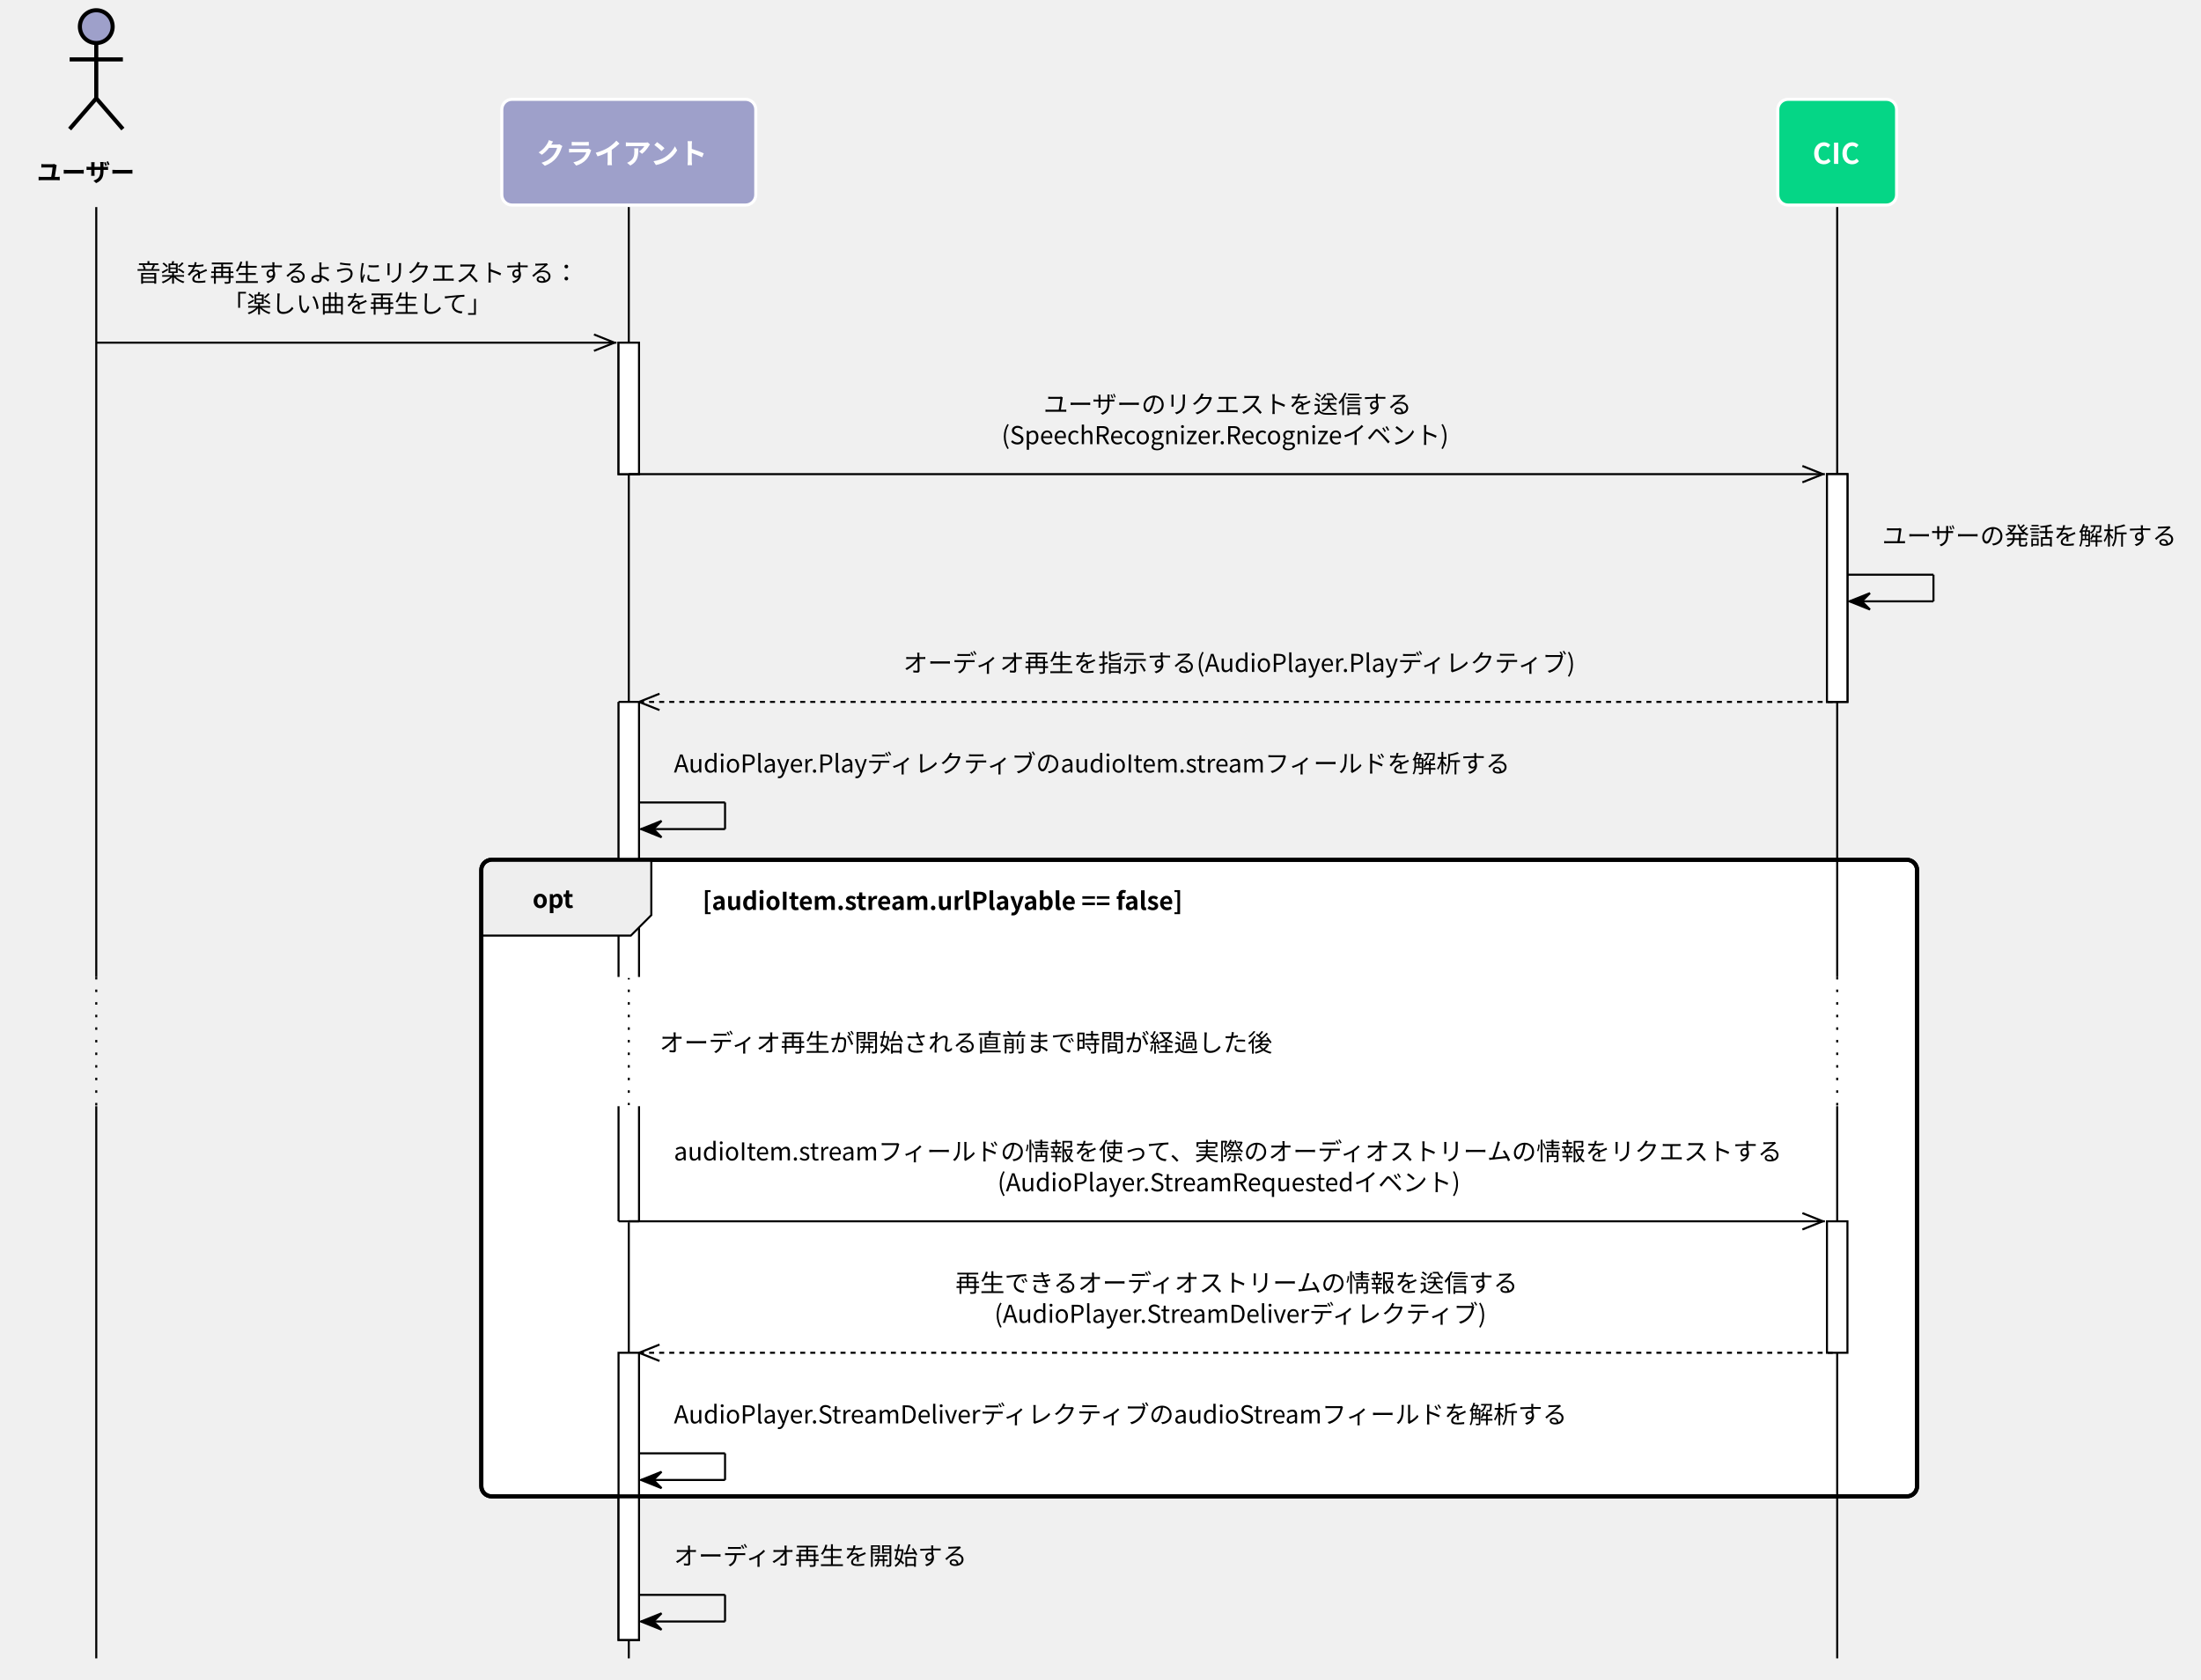
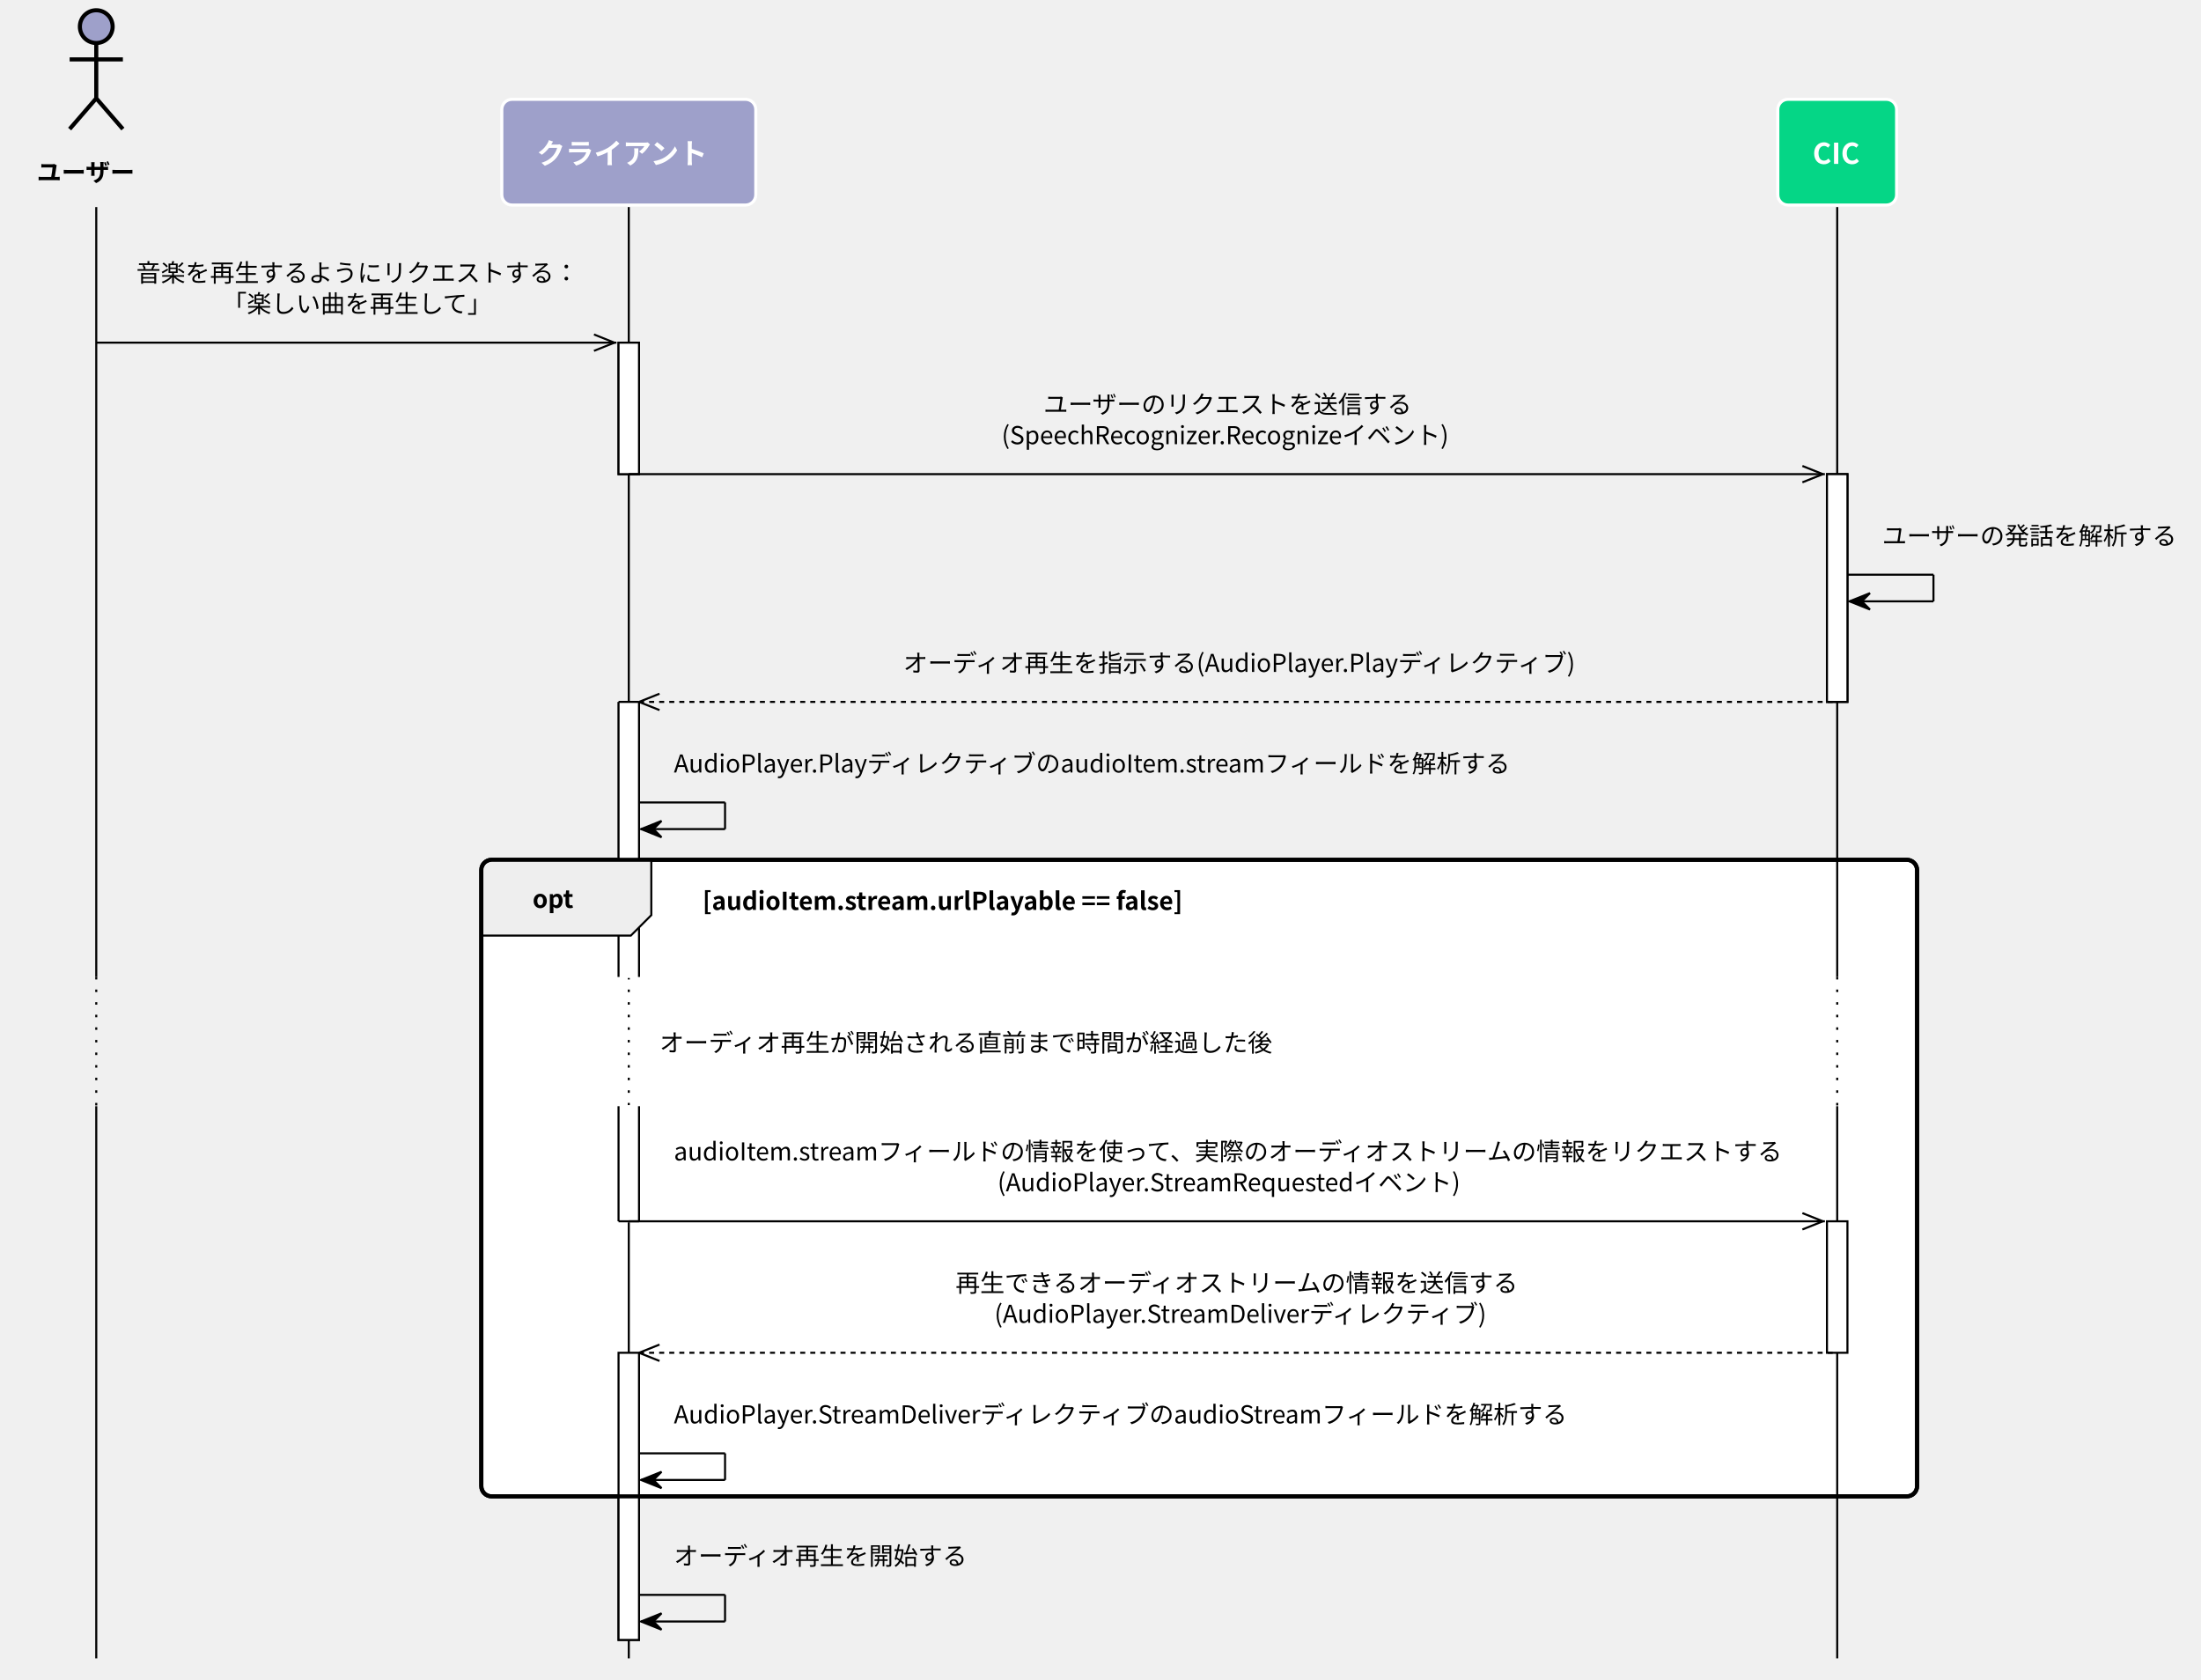
<svg xmlns="http://www.w3.org/2000/svg" contentScriptType="application/ecmascript" contentStyleType="text/css" height="667.726px" preserveAspectRatio="none" style="width:874px;height:667px;" version="1.1" viewBox="0 0 874 667" width="874.307px" zoomAndPan="magnify">
  <defs />
  <g>
    <rect fill="#FFFFFF" height="52.204" style="stroke: #000000; stroke-width: 0.813;" width="8.133" x="245.619" y="136.051" />
    <rect fill="#FFFFFF" height="109.212" style="stroke: #FFFFFF; stroke-width: 0.813;" width="8.133" x="245.619" y="278.685" />
    <line style="stroke: #000000; stroke-width: 0.813;" x1="245.619" x2="245.619" y1="278.685" y2="387.897" />
    <line style="stroke: #000000; stroke-width: 0.813;" x1="253.752" x2="253.752" y1="278.685" y2="387.897" />
    <line style="stroke: #000000; stroke-width: 0.813;" x1="245.619" x2="253.752" y1="278.685" y2="278.685" />
    <rect fill="#FFFFFF" height="45.698" style="stroke: #FFFFFF; stroke-width: 0.813;" width="8.133" x="245.619" y="439.212" />
    <line style="stroke: #000000; stroke-width: 0.813;" x1="245.619" x2="245.619" y1="439.212" y2="484.91" />
    <line style="stroke: #000000; stroke-width: 0.813;" x1="253.752" x2="253.752" y1="439.212" y2="484.91" />
    <line style="stroke: #000000; stroke-width: 0.813;" x1="245.619" x2="253.752" y1="484.91" y2="484.91" />
    <rect fill="#FFFFFF" height="114.016" style="stroke: #000000; stroke-width: 0.813;" width="8.133" x="245.619" y="537.114" />
    <rect fill="#FFFFFF" height="90.43" style="stroke: #000000; stroke-width: 0.813;" width="8.133" x="725.471" y="188.256" />
    <rect fill="#FFFFFF" height="52.204" style="stroke: #000000; stroke-width: 0.813;" width="8.133" x="725.471" y="484.91" />
    <rect fill="#FFFFFF" height="252.736" rx="4.066" ry="4.066" style="stroke: #000000; stroke-width: 1.627;" width="570.129" x="191.127" y="341.386" />
    <line style="stroke: #000000; stroke-width: 0.813;" x1="38.225" x2="38.225" y1="82.22" y2="387.897" />
    <line style="stroke: #000000; stroke-width: 0.813; stroke-dasharray: 1.0,4.0;" x1="38.225" x2="38.225" y1="387.897" y2="439.212" />
    <line style="stroke: #000000; stroke-width: 0.813;" x1="38.225" x2="38.225" y1="439.212" y2="658.45" />
    <line style="stroke: #000000; stroke-width: 0.813;" x1="249.686" x2="249.686" y1="82.22" y2="387.897" />
    <line style="stroke: #000000; stroke-width: 0.813; stroke-dasharray: 1.0,4.0;" x1="249.686" x2="249.686" y1="387.897" y2="439.212" />
    <line style="stroke: #000000; stroke-width: 0.813;" x1="249.686" x2="249.686" y1="439.212" y2="658.45" />
    <line style="stroke: #000000; stroke-width: 0.813;" x1="729.538" x2="729.538" y1="82.22" y2="387.897" />
    <line style="stroke: #000000; stroke-width: 0.813; stroke-dasharray: 1.0,4.0;" x1="729.538" x2="729.538" y1="387.897" y2="439.212" />
    <line style="stroke: #000000; stroke-width: 0.813;" x1="729.538" x2="729.538" y1="439.212" y2="658.45" />
-     <text fill="#000000" font-family="Noto Sans CJK KR" font-size="9.76" font-weight="bold" lengthAdjust="spacingAndGlyphs" textLength="42.292" x="14.64" y="71.943">ユーザー</text>
+     <text fill="#000000" font-family="Noto Sans CJK JP" font-size="9.76" font-weight="bold" lengthAdjust="spacingAndGlyphs" textLength="42.292" x="14.64" y="71.943">ユーザー</text>
    <ellipse cx="38.225" cy="10.573" fill="#9EA0CA" rx="6.506" ry="6.506" style="stroke: #000000; stroke-width: 1.627;" />
    <path d="M38.225,17.079 L38.225,39.039 M27.652,23.586 L48.798,23.586 M38.225,39.039 L27.652,51.238 M38.225,39.039 L48.798,51.238 " fill="none" style="stroke: #000000; stroke-width: 1.627;" />
    <rect fill="#9EA0CA" height="41.974" rx="4.066" ry="4.066" style="stroke: #FFFFFF; stroke-width: 1.22;" width="100.85" x="199.261" y="39.433" />
-     <text fill="#FFFFFF" font-family="Noto Sans CJK KR" font-size="11.386" font-weight="bold" lengthAdjust="spacingAndGlyphs" textLength="73.198" x="213.087" y="65.079">クライアント</text>
+     <text fill="#FFFFFF" font-family="Noto Sans CJK JP" font-size="11.386" font-weight="bold" lengthAdjust="spacingAndGlyphs" textLength="73.198" x="213.087" y="65.079">クライアント</text>
    <rect fill="#05D686" height="41.974" rx="4.066" ry="4.066" style="stroke: #FFFFFF; stroke-width: 1.22;" width="47.172" x="705.952" y="39.433" />
-     <text fill="#FFFFFF" font-family="Noto Sans CJK KR" font-size="11.386" font-weight="bold" lengthAdjust="spacingAndGlyphs" textLength="19.519" x="719.778" y="65.079">CIC</text>
+     <text fill="#FFFFFF" font-family="Noto Sans CJK JP" font-size="11.386" font-weight="bold" lengthAdjust="spacingAndGlyphs" textLength="19.519" x="719.778" y="65.079">CIC</text>
    <rect fill="#FFFFFF" height="52.204" style="stroke: #000000; stroke-width: 0.813;" width="8.133" x="245.619" y="136.051" />
    <rect fill="#FFFFFF" height="109.212" style="stroke: #FFFFFF; stroke-width: 0.813;" width="8.133" x="245.619" y="278.685" />
    <line style="stroke: #000000; stroke-width: 0.813;" x1="245.619" x2="245.619" y1="278.685" y2="387.897" />
    <line style="stroke: #000000; stroke-width: 0.813;" x1="253.752" x2="253.752" y1="278.685" y2="387.897" />
    <line style="stroke: #000000; stroke-width: 0.813;" x1="245.619" x2="253.752" y1="278.685" y2="278.685" />
    <rect fill="#FFFFFF" height="45.698" style="stroke: #FFFFFF; stroke-width: 0.813;" width="8.133" x="245.619" y="439.212" />
    <line style="stroke: #000000; stroke-width: 0.813;" x1="245.619" x2="245.619" y1="439.212" y2="484.91" />
    <line style="stroke: #000000; stroke-width: 0.813;" x1="253.752" x2="253.752" y1="439.212" y2="484.91" />
    <line style="stroke: #000000; stroke-width: 0.813;" x1="245.619" x2="253.752" y1="484.91" y2="484.91" />
    <rect fill="#FFFFFF" height="114.016" style="stroke: #000000; stroke-width: 0.813;" width="8.133" x="245.619" y="537.114" />
    <rect fill="#FFFFFF" height="90.43" style="stroke: #000000; stroke-width: 0.813;" width="8.133" x="725.471" y="188.256" />
    <rect fill="#FFFFFF" height="52.204" style="stroke: #000000; stroke-width: 0.813;" width="8.133" x="725.471" y="484.91" />
    <line style="stroke: #000000; stroke-width: 0.813;" x1="243.993" x2="235.859" y1="136.051" y2="132.798" />
    <line style="stroke: #000000; stroke-width: 0.813;" x1="243.993" x2="235.859" y1="136.051" y2="139.304" />
    <line style="stroke: #000000; stroke-width: 0.813;" x1="38.225" x2="244.806" y1="136.051" y2="136.051" />
-     <text fill="#000000" font-family="Noto Sans CJK KR" font-size="9.76" lengthAdjust="spacingAndGlyphs" textLength="175.675" x="54.085" y="111.871">音楽を再生するようにリクエストする：</text>
-     <text fill="#000000" font-family="Noto Sans CJK KR" font-size="9.76" lengthAdjust="spacingAndGlyphs" textLength="107.357" x="88.244" y="124.147">「楽しい曲を再生して」</text>
+     <text fill="#000000" font-family="Noto Sans CJK JP" font-size="9.76" lengthAdjust="spacingAndGlyphs" textLength="175.675" x="54.085" y="111.871">音楽を再生するようにリクエストする：</text>
+     <text fill="#000000" font-family="Noto Sans CJK JP" font-size="9.76" lengthAdjust="spacingAndGlyphs" textLength="107.357" x="88.244" y="124.147">「楽しい曲を再生して」</text>
    <line style="stroke: #000000; stroke-width: 0.813;" x1="723.845" x2="715.712" y1="188.256" y2="185.002" />
    <line style="stroke: #000000; stroke-width: 0.813;" x1="723.845" x2="715.712" y1="188.256" y2="191.509" />
    <line style="stroke: #000000; stroke-width: 0.813;" x1="249.686" x2="724.658" y1="188.256" y2="188.256" />
-     <text fill="#000000" font-family="Noto Sans CJK KR" font-size="9.76" lengthAdjust="spacingAndGlyphs" textLength="146.396" x="414.381" y="164.076">ユーザーのリクエストを送信する</text>
-     <text fill="#000000" font-family="Noto Sans CJK KR" font-size="9.76" lengthAdjust="spacingAndGlyphs" textLength="179.741" x="397.708" y="176.351">(SpeechRecognizer.Recognizeイベント)</text>
+     <text fill="#000000" font-family="Noto Sans CJK JP" font-size="9.76" lengthAdjust="spacingAndGlyphs" textLength="146.396" x="414.381" y="164.076">ユーザーのリクエストを送信する</text>
+     <text fill="#000000" font-family="Noto Sans CJK JP" font-size="9.76" lengthAdjust="spacingAndGlyphs" textLength="179.741" x="397.708" y="176.351">(SpeechRecognizer.Recognizeイベント)</text>
    <line style="stroke: #000000; stroke-width: 0.813;" x1="733.604" x2="767.763" y1="228.184" y2="228.184" />
    <line style="stroke: #000000; stroke-width: 0.813;" x1="767.763" x2="767.763" y1="228.184" y2="238.757" />
    <line style="stroke: #000000; stroke-width: 0.813;" x1="734.418" x2="767.763" y1="238.757" y2="238.757" />
    <polygon fill="#000000" points="742.551,235.504,734.418,238.757,742.551,242.01,739.298,238.757" style="stroke: #000000; stroke-width: 0.813;" />
-     <text fill="#000000" font-family="Noto Sans CJK KR" font-size="9.76" lengthAdjust="spacingAndGlyphs" textLength="117.117" x="747.431" y="216.28">ユーザーの発話を解析する</text>
+     <text fill="#000000" font-family="Noto Sans CJK JP" font-size="9.76" lengthAdjust="spacingAndGlyphs" textLength="117.117" x="747.431" y="216.28">ユーザーの発話を解析する</text>
    <line style="stroke: #000000; stroke-width: 0.813;" x1="253.752" x2="261.885" y1="278.685" y2="275.432" />
    <line style="stroke: #000000; stroke-width: 0.813;" x1="253.752" x2="261.885" y1="278.685" y2="281.938" />
    <line style="stroke: #000000; stroke-width: 0.813; stroke-dasharray: 2.0,2.0;" x1="253.752" x2="728.725" y1="278.685" y2="278.685" />
-     <text fill="#000000" font-family="Noto Sans CJK KR" font-size="9.76" lengthAdjust="spacingAndGlyphs" textLength="265.952" x="358.669" y="266.781">オーディオ再生を指示する(AudioPlayer.Playディレクティブ)</text>
+     <text fill="#000000" font-family="Noto Sans CJK JP" font-size="9.76" lengthAdjust="spacingAndGlyphs" textLength="265.952" x="358.669" y="266.781">オーディオ再生を指示する(AudioPlayer.Playディレクティブ)</text>
    <line style="stroke: #000000; stroke-width: 0.813;" x1="253.752" x2="287.911" y1="318.614" y2="318.614" />
    <line style="stroke: #000000; stroke-width: 0.813;" x1="287.911" x2="287.911" y1="318.614" y2="329.187" />
    <line style="stroke: #000000; stroke-width: 0.813;" x1="254.566" x2="287.911" y1="329.187" y2="329.187" />
    <polygon fill="#000000" points="262.699,325.933,254.566,329.187,262.699,332.44,259.445,329.187" style="stroke: #000000; stroke-width: 0.813;" />
-     <text fill="#000000" font-family="Noto Sans CJK KR" font-size="9.76" lengthAdjust="spacingAndGlyphs" textLength="328.577" x="267.579" y="306.709">AudioPlayer.PlayディレクティブのaudioItem.streamフィールドを解析する</text>
+     <text fill="#000000" font-family="Noto Sans CJK JP" font-size="9.76" lengthAdjust="spacingAndGlyphs" textLength="328.577" x="267.579" y="306.709">AudioPlayer.PlayディレクティブのaudioItem.streamフィールドを解析する</text>
    <path d="M195.194,341.386 L258.632,341.386 L258.632,363.346 L250.499,371.479 L191.127,371.479 L191.127,345.453 " fill="#EEEEEE" style="stroke: #000000; stroke-width: 0.813;" />
    <rect fill="none" height="252.736" rx="4.066" ry="4.066" style="stroke: #000000; stroke-width: 1.627;" width="570.129" x="191.127" y="341.386" />
-     <text fill="#000000" font-family="Noto Sans CJK KR" font-size="9.76" font-weight="bold" lengthAdjust="spacingAndGlyphs" textLength="14.64" x="211.46" y="360.464">opt</text>
-     <text fill="#000000" font-family="Noto Sans CJK KR" font-size="9.76" font-weight="bold" lengthAdjust="spacingAndGlyphs" textLength="180.554" x="278.965" y="361.277">[audioItem.stream.urlPlayable == false]</text>
-     <text fill="#000000" font-family="Noto Sans CJK KR" font-size="9.76" lengthAdjust="spacingAndGlyphs" textLength="243.993" x="261.885" y="417.548">オーディオ再生が開始される直前まで時間が経過した後</text>
+     <text fill="#000000" font-family="Noto Sans CJK JP" font-size="9.76" font-weight="bold" lengthAdjust="spacingAndGlyphs" textLength="14.64" x="211.46" y="360.464">opt</text>
+     <text fill="#000000" font-family="Noto Sans CJK JP" font-size="9.76" font-weight="bold" lengthAdjust="spacingAndGlyphs" textLength="180.554" x="278.965" y="361.277">[audioItem.stream.urlPlayable == false]</text>
+     <text fill="#000000" font-family="Noto Sans CJK JP" font-size="9.76" lengthAdjust="spacingAndGlyphs" textLength="243.993" x="261.885" y="417.548">オーディオ再生が開始される直前まで時間が経過した後</text>
    <line style="stroke: #000000; stroke-width: 0.813;" x1="723.845" x2="715.712" y1="484.91" y2="481.657" />
    <line style="stroke: #000000; stroke-width: 0.813;" x1="723.845" x2="715.712" y1="484.91" y2="488.163" />
    <line style="stroke: #000000; stroke-width: 0.813;" x1="249.686" x2="724.658" y1="484.91" y2="484.91" />
-     <text fill="#000000" font-family="Noto Sans CJK KR" font-size="9.76" lengthAdjust="spacingAndGlyphs" textLength="440" x="267.579" y="460.73">audioItem.streamフィールドの情報を使って、実際のオーディオストリームの情報をリクエストする</text>
-     <text fill="#000000" font-family="Noto Sans CJK KR" font-size="9.76" lengthAdjust="spacingAndGlyphs" textLength="182.994" x="396.081" y="473.006">(AudioPlayer.StreamRequestedイベント)</text>
+     <text fill="#000000" font-family="Noto Sans CJK JP" font-size="9.76" lengthAdjust="spacingAndGlyphs" textLength="440" x="267.579" y="460.73">audioItem.streamフィールドの情報を使って、実際のオーディオストリームの情報をリクエストする</text>
+     <text fill="#000000" font-family="Noto Sans CJK JP" font-size="9.76" lengthAdjust="spacingAndGlyphs" textLength="182.994" x="396.081" y="473.006">(AudioPlayer.StreamRequestedイベント)</text>
    <line style="stroke: #000000; stroke-width: 0.813;" x1="253.752" x2="261.885" y1="537.114" y2="533.861" />
    <line style="stroke: #000000; stroke-width: 0.813;" x1="253.752" x2="261.885" y1="537.114" y2="540.367" />
    <line style="stroke: #000000; stroke-width: 0.813; stroke-dasharray: 2.0,2.0;" x1="253.752" x2="728.725" y1="537.114" y2="537.114" />
-     <text fill="#000000" font-family="Noto Sans CJK KR" font-size="9.76" lengthAdjust="spacingAndGlyphs" textLength="224.473" x="379.409" y="512.934">再生できるオーディオストリームの情報を送信する</text>
-     <text fill="#000000" font-family="Noto Sans CJK KR" font-size="9.76" lengthAdjust="spacingAndGlyphs" textLength="193.567" x="394.861" y="525.21">(AudioPlayer.StreamDeliverディレクティブ)</text>
+     <text fill="#000000" font-family="Noto Sans CJK JP" font-size="9.76" lengthAdjust="spacingAndGlyphs" textLength="224.473" x="379.409" y="512.934">再生できるオーディオストリームの情報を送信する</text>
+     <text fill="#000000" font-family="Noto Sans CJK JP" font-size="9.76" lengthAdjust="spacingAndGlyphs" textLength="193.567" x="394.861" y="525.21">(AudioPlayer.StreamDeliverディレクティブ)</text>
    <line style="stroke: #000000; stroke-width: 0.813;" x1="253.752" x2="287.911" y1="577.043" y2="577.043" />
    <line style="stroke: #000000; stroke-width: 0.813;" x1="287.911" x2="287.911" y1="577.043" y2="587.615" />
    <line style="stroke: #000000; stroke-width: 0.813;" x1="254.566" x2="287.911" y1="587.615" y2="587.615" />
    <polygon fill="#000000" points="262.699,584.362,254.566,587.615,262.699,590.869,259.445,587.615" style="stroke: #000000; stroke-width: 0.813;" />
-     <text fill="#000000" font-family="Noto Sans CJK KR" font-size="9.76" lengthAdjust="spacingAndGlyphs" textLength="352.163" x="267.579" y="565.138">AudioPlayer.StreamDeliverディレクティブのaudioStreamフィールドを解析する</text>
+     <text fill="#000000" font-family="Noto Sans CJK JP" font-size="9.76" lengthAdjust="spacingAndGlyphs" textLength="352.163" x="267.579" y="565.138">AudioPlayer.StreamDeliverディレクティブのaudioStreamフィールドを解析する</text>
    <line style="stroke: #000000; stroke-width: 0.813;" x1="253.752" x2="287.911" y1="633.237" y2="633.237" />
    <line style="stroke: #000000; stroke-width: 0.813;" x1="287.911" x2="287.911" y1="633.237" y2="643.81" />
    <line style="stroke: #000000; stroke-width: 0.813;" x1="254.566" x2="287.911" y1="643.81" y2="643.81" />
    <polygon fill="#000000" points="262.699,640.557,254.566,643.81,262.699,647.063,259.445,643.81" style="stroke: #000000; stroke-width: 0.813;" />
-     <text fill="#000000" font-family="Noto Sans CJK KR" font-size="9.76" lengthAdjust="spacingAndGlyphs" textLength="117.117" x="267.579" y="621.333">オーディオ再生を開始する</text>
+     <text fill="#000000" font-family="Noto Sans CJK JP" font-size="9.76" lengthAdjust="spacingAndGlyphs" textLength="117.117" x="267.579" y="621.333">オーディオ再生を開始する</text>
  </g>
</svg>
